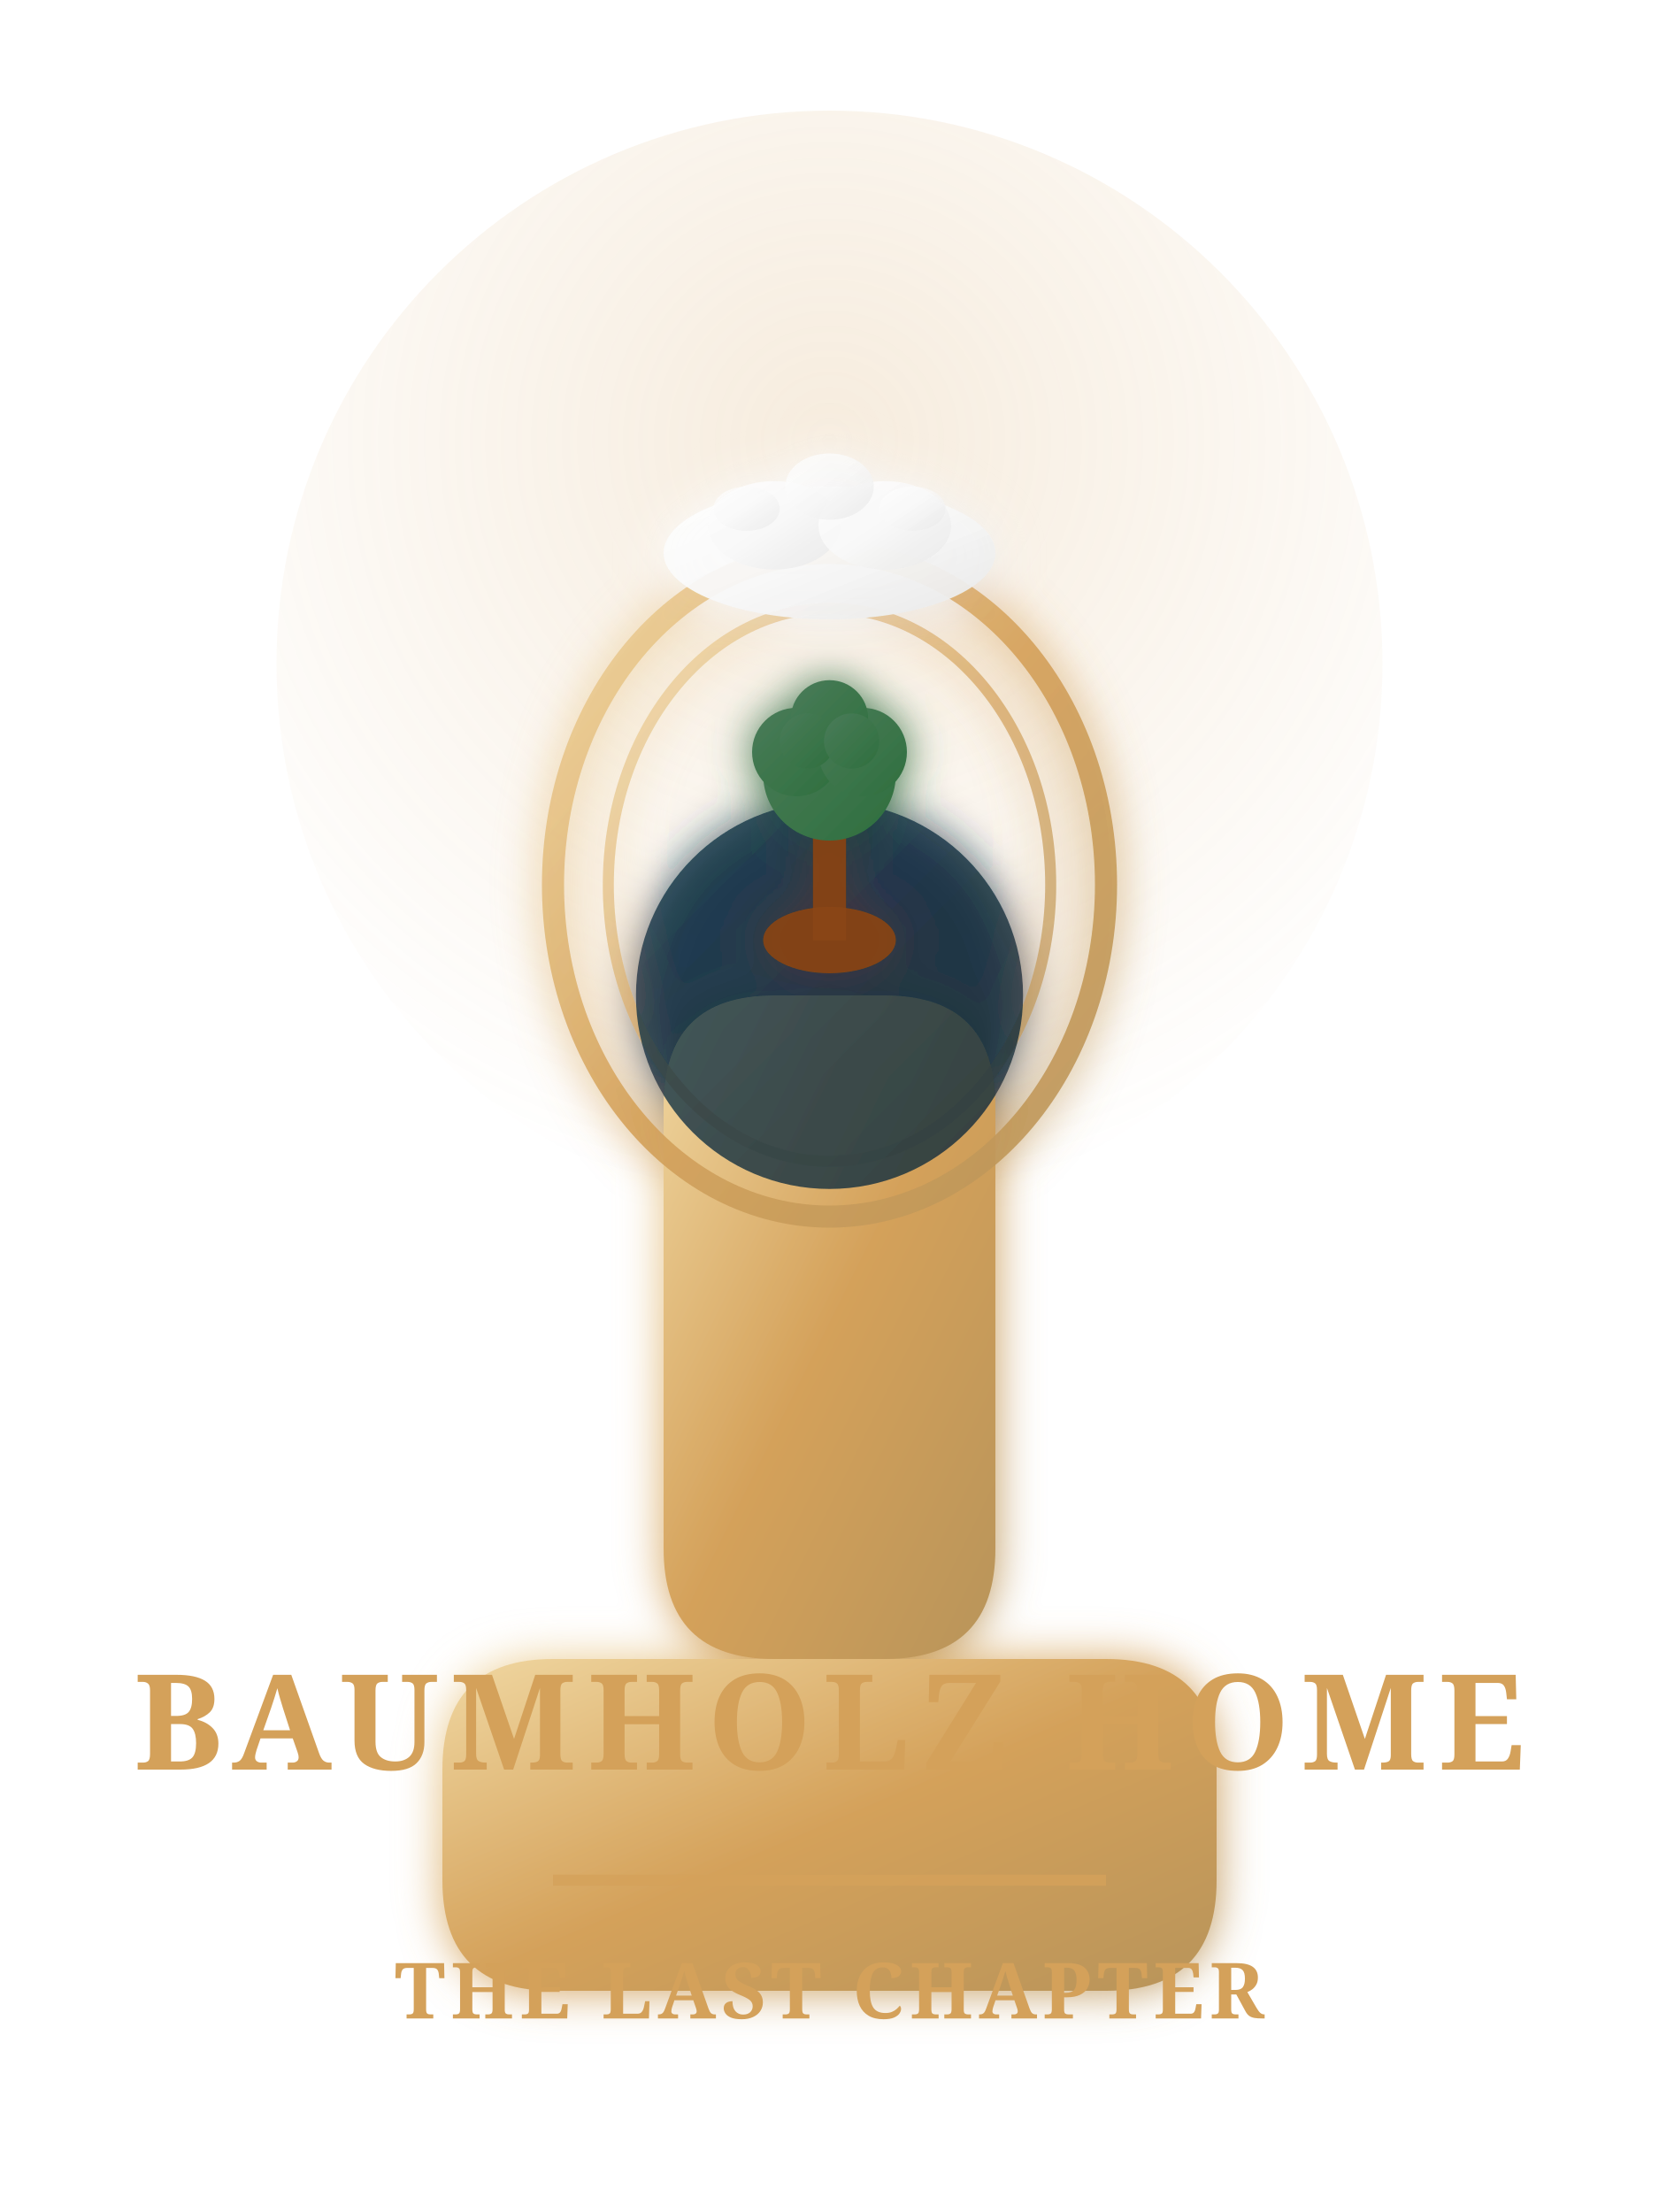
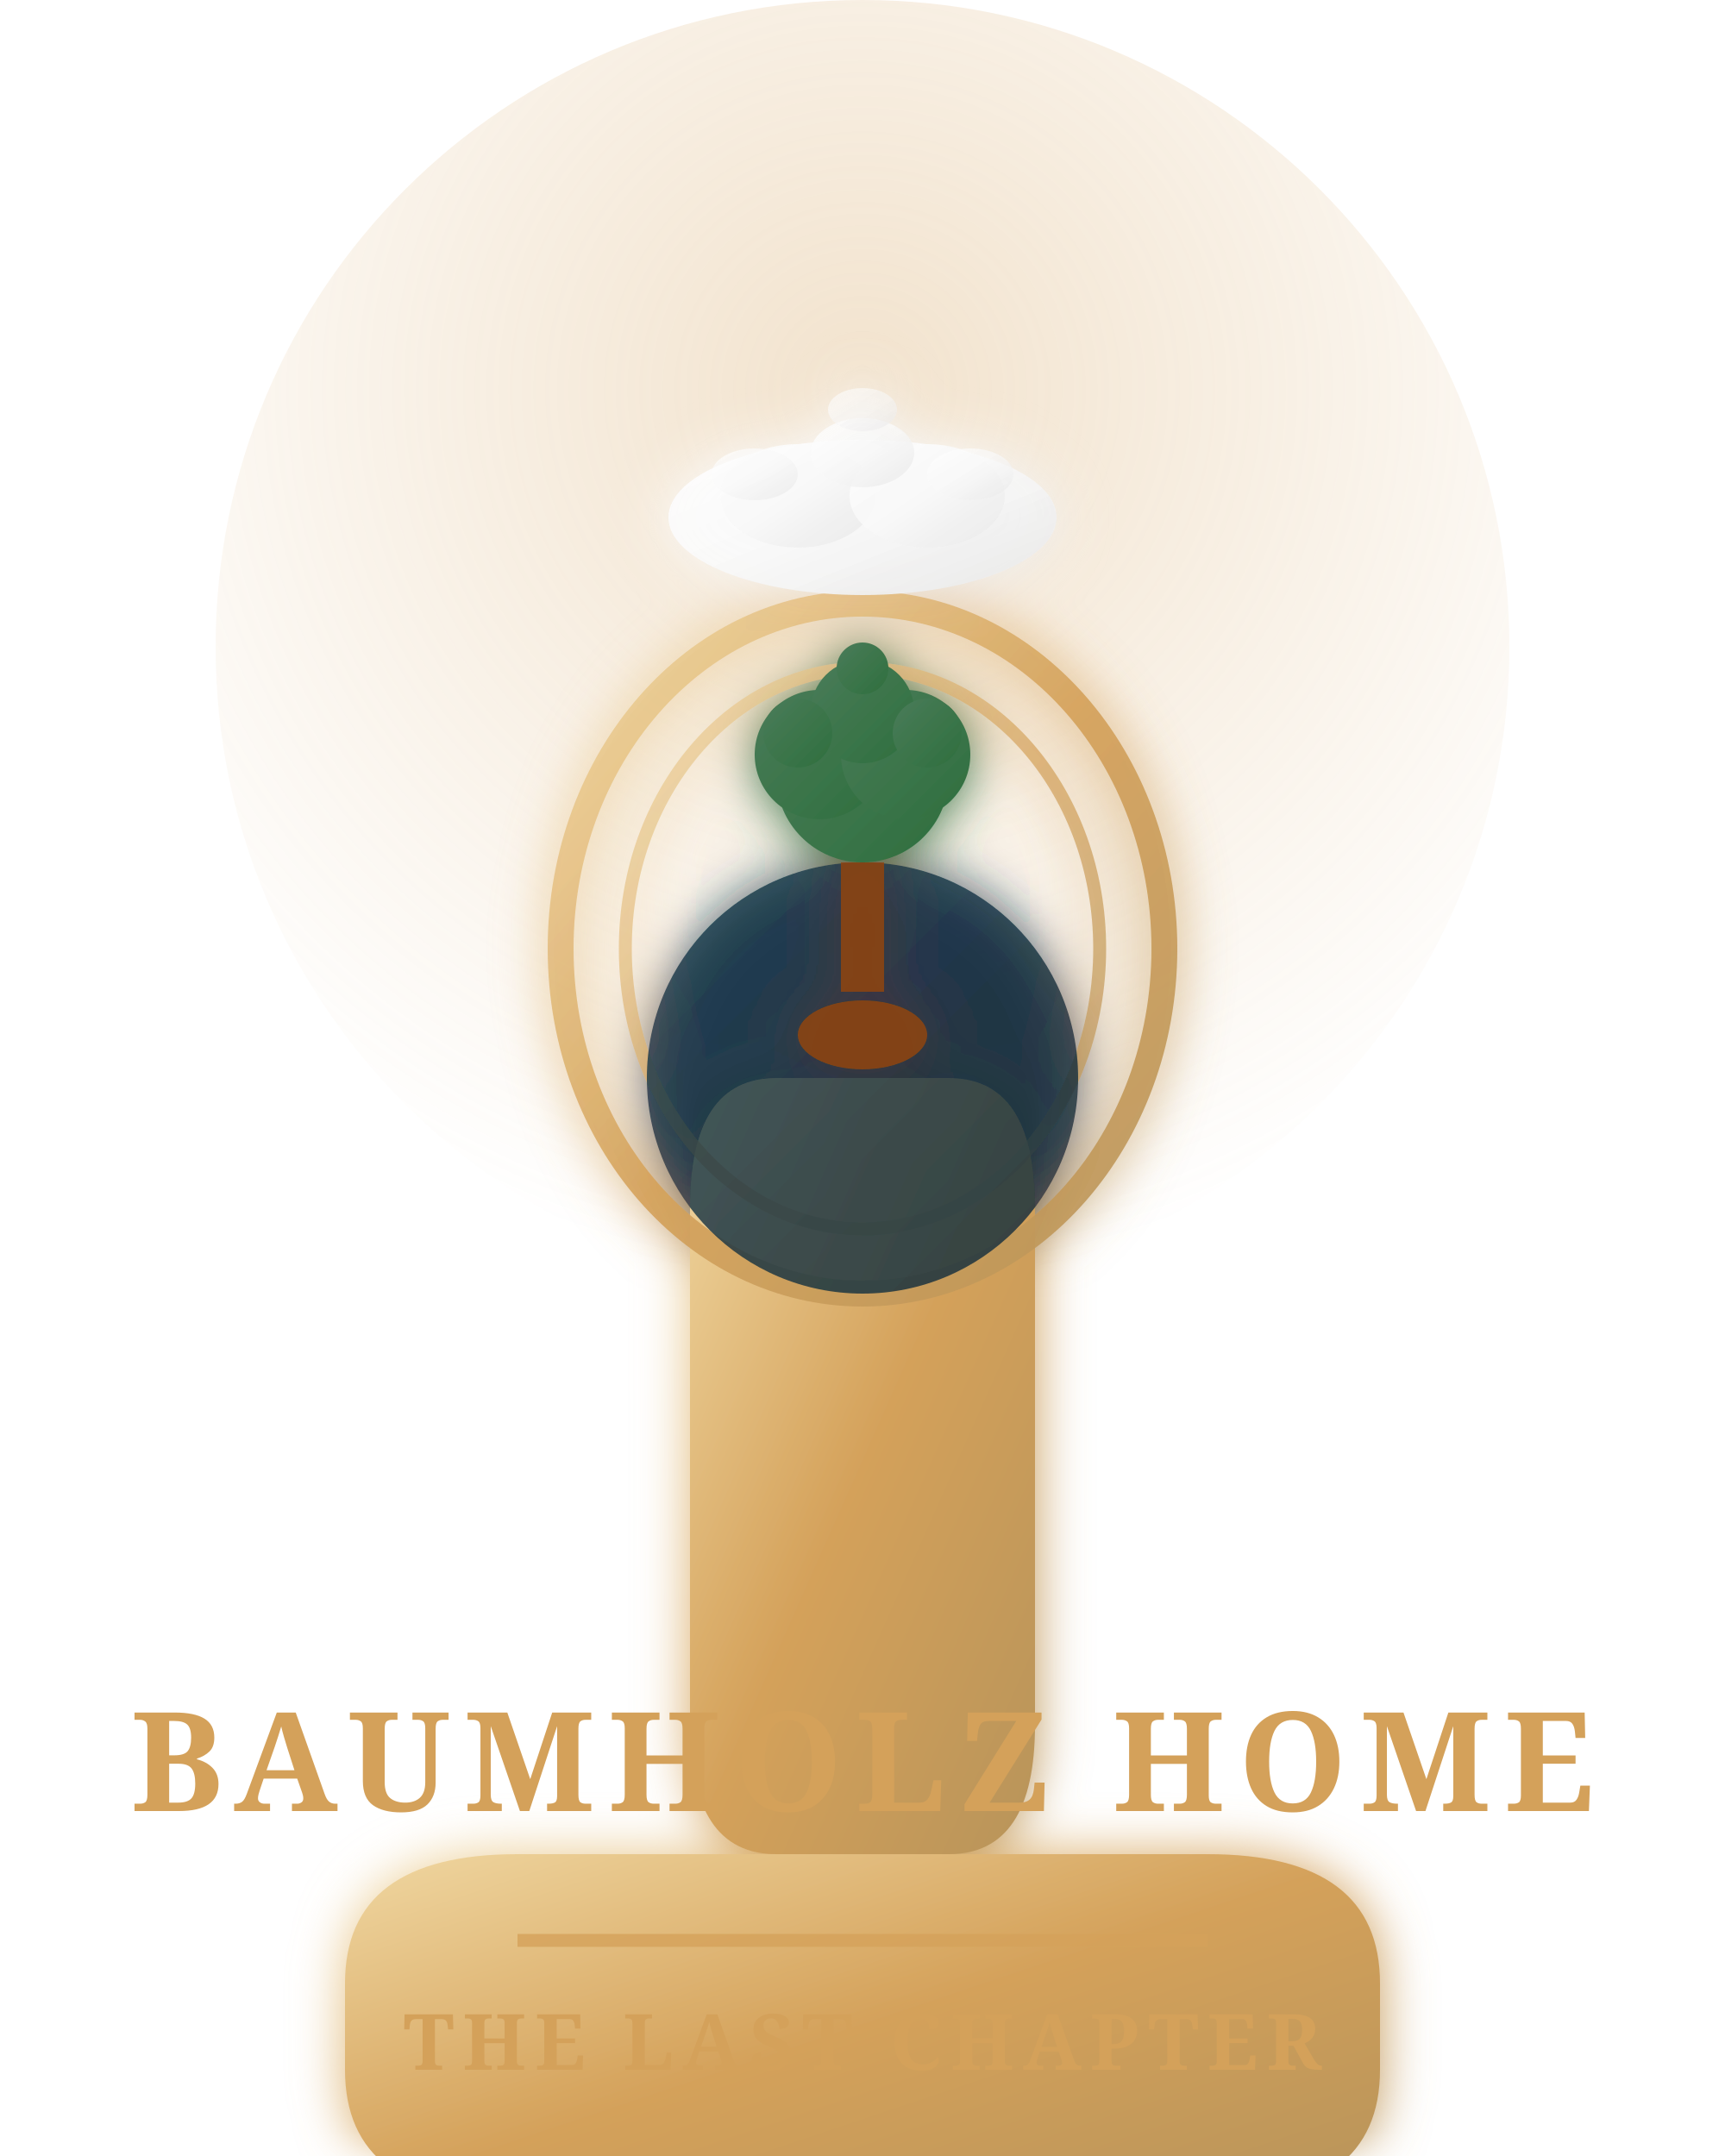
- <svg xmlns="http://www.w3.org/2000/svg" viewBox="0 0 300 400" width="300" height="400" role="img" aria-label="Baumholz Home - The Last Chapter">
+ <svg xmlns="http://www.w3.org/2000/svg" viewBox="0 0 400 500" width="400" height="500" role="img" aria-label="Baumholz Home - The Last Chapter">
  <defs>
    <linearGradient id="goldGradient" x1="0%" y1="0%" x2="100%" y2="100%">
      <stop offset="0%" stop-color="#F0D7A1" />
      <stop offset="50%" stop-color="#D4A15A" />
      <stop offset="100%" stop-color="#B8945A" />
    </linearGradient>
    <filter id="glow">
-       <feGaussianBlur stdDeviation="4" result="coloredBlur" />
+       <feGaussianBlur stdDeviation="6" result="coloredBlur" />
      <feMerge>
        <feMergeNode in="coloredBlur" />
        <feMergeNode in="SourceGraphic" />
      </feMerge>
    </filter>
    <linearGradient id="treeGradient" x1="0%" y1="0%" x2="100%" y2="100%">
      <stop offset="0%" stop-color="#4A7C59" />
      <stop offset="100%" stop-color="#2F6F3E" />
    </linearGradient>
    <linearGradient id="waterGradient" x1="0%" y1="0%" x2="100%" y2="100%">
      <stop offset="0%" stop-color="#1A3A4A" />
      <stop offset="100%" stop-color="#0F2A3A" />
    </linearGradient>
    <linearGradient id="foamGradient" x1="0%" y1="0%" x2="100%" y2="100%">
      <stop offset="0%" stop-color="#FFFFFF" />
      <stop offset="50%" stop-color="#F8F8F8" />
      <stop offset="100%" stop-color="#E8E8E8" />
    </linearGradient>
    <radialGradient id="bgGlow" cx="50%" cy="30%" r="70%">
-       <stop offset="0%" stop-color="#D4A15A" stop-opacity="0.2" />
+       <stop offset="0%" stop-color="#D4A15A" stop-opacity="0.3" />
      <stop offset="100%" stop-color="#D4A15A" stop-opacity="0" />
    </radialGradient>
  </defs>
-   <circle cx="150" cy="120" r="100" fill="url(#bgGlow)" />
+   <circle cx="200" cy="150" r="150" fill="url(#bgGlow)" />
  <g filter="url(#glow)">
-     <path d="M120 280 L120 200 Q120 180 140 180 L160 180 Q180 180 180 200 L180 280 Q180 300 160 300 L140 300 Q120 300 120 280 Z" fill="url(#goldGradient)" />
-     <path d="M100 300 L200 300 Q220 300 220 320 L220 340 Q220 360 200 360 L100 360 Q80 360 80 340 L80 320 Q80 300 100 300 Z" fill="url(#goldGradient)" />
-     <ellipse cx="150" cy="160" rx="50" ry="60" fill="none" stroke="url(#goldGradient)" stroke-width="4" opacity="0.9" />
-     <ellipse cx="150" cy="160" rx="40" ry="50" fill="none" stroke="url(#goldGradient)" stroke-width="2" opacity="0.7" />
-     <ellipse cx="150" cy="180" rx="35" ry="35" fill="url(#waterGradient)" opacity="0.8" />
-     <ellipse cx="150" cy="170" rx="12" ry="6" fill="#8B4513" opacity="0.9" />
-     <rect x="147" y="150" width="6" height="20" fill="#8B4513" opacity="0.9" />
-     <circle cx="150" cy="140" r="12" fill="url(#treeGradient)" />
-     <circle cx="144" cy="136" r="8" fill="url(#treeGradient)" />
-     <circle cx="156" cy="136" r="8" fill="url(#treeGradient)" />
-     <circle cx="150" cy="130" r="7" fill="url(#treeGradient)" />
-     <circle cx="146" cy="134" r="5" fill="url(#treeGradient)" />
-     <circle cx="154" cy="134" r="5" fill="url(#treeGradient)" />
-     <ellipse cx="150" cy="100" rx="30" ry="12" fill="url(#foamGradient)" opacity="0.95" />
-     <ellipse cx="140" cy="95" rx="12" ry="8" fill="url(#foamGradient)" opacity="0.9" />
-     <ellipse cx="160" cy="95" rx="12" ry="8" fill="url(#foamGradient)" opacity="0.9" />
-     <ellipse cx="150" cy="88" rx="8" ry="6" fill="url(#foamGradient)" opacity="0.8" />
-     <ellipse cx="135" cy="92" rx="6" ry="4" fill="url(#foamGradient)" opacity="0.7" />
-     <ellipse cx="165" cy="92" rx="6" ry="4" fill="url(#foamGradient)" opacity="0.7" />
+     <path d="M160 400 L160 280 Q160 250 180 250 L220 250 Q240 250 240 280 L240 400 Q240 430 220 430 L180 430 Q160 430 160 400 Z" fill="url(#goldGradient)" />
+     <path d="M120 430 L280 430 Q320 430 320 460 L320 480 Q320 510 280 510 L120 510 Q80 510 80 480 L80 460 Q80 430 120 430 Z" fill="url(#goldGradient)" />
+     <ellipse cx="200" cy="220" rx="70" ry="80" fill="none" stroke="url(#goldGradient)" stroke-width="6" opacity="0.9" />
+     <ellipse cx="200" cy="220" rx="55" ry="65" fill="none" stroke="url(#goldGradient)" stroke-width="3" opacity="0.7" />
+     <ellipse cx="200" cy="250" rx="50" ry="50" fill="url(#waterGradient)" opacity="0.8" />
+     <ellipse cx="200" cy="240" rx="15" ry="8" fill="#8B4513" opacity="0.9" />
+     <rect x="195" y="200" width="10" height="30" fill="#8B4513" opacity="0.9" />
+     <circle cx="200" cy="180" r="20" fill="url(#treeGradient)" />
+     <circle cx="190" cy="175" r="15" fill="url(#treeGradient)" />
+     <circle cx="210" cy="175" r="15" fill="url(#treeGradient)" />
+     <circle cx="200" cy="165" r="12" fill="url(#treeGradient)" />
+     <circle cx="185" cy="170" r="8" fill="url(#treeGradient)" />
+     <circle cx="215" cy="170" r="8" fill="url(#treeGradient)" />
+     <circle cx="200" cy="155" r="6" fill="url(#treeGradient)" />
+     <ellipse cx="200" cy="120" rx="45" ry="18" fill="url(#foamGradient)" opacity="0.95" />
+     <ellipse cx="185" cy="115" rx="18" ry="12" fill="url(#foamGradient)" opacity="0.9" />
+     <ellipse cx="215" cy="115" rx="18" ry="12" fill="url(#foamGradient)" opacity="0.9" />
+     <ellipse cx="200" cy="105" rx="12" ry="8" fill="url(#foamGradient)" opacity="0.8" />
+     <ellipse cx="175" cy="110" rx="10" ry="6" fill="url(#foamGradient)" opacity="0.7" />
+     <ellipse cx="225" cy="110" rx="10" ry="6" fill="url(#foamGradient)" opacity="0.7" />
+     <ellipse cx="200" cy="95" rx="8" ry="5" fill="url(#foamGradient)" opacity="0.6" />
  </g>
-   <text x="150" y="320" text-anchor="middle" font-family="Cinzel, serif" font-size="24" font-weight="700" fill="#D4A15A" letter-spacing="2">
+   <text x="200" y="420" text-anchor="middle" font-family="Cinzel, serif" font-size="32" font-weight="700" fill="#D4A15A" letter-spacing="3">
    BAUMHOLZ HOME
  </text>
-   <line x1="100" y1="340" x2="200" y2="340" stroke="#D4A15A" stroke-width="2" opacity="0.8" />
-   <text x="150" y="365" text-anchor="middle" font-family="Cinzel, serif" font-size="14" font-weight="600" fill="#D4A15A" letter-spacing="1">
+   <line x1="120" y1="450" x2="280" y2="450" stroke="#D4A15A" stroke-width="3" opacity="0.8" />
+   <text x="200" y="480" text-anchor="middle" font-family="Cinzel, serif" font-size="18" font-weight="600" fill="#D4A15A" letter-spacing="2">
    THE LAST CHAPTER
  </text>
</svg>
